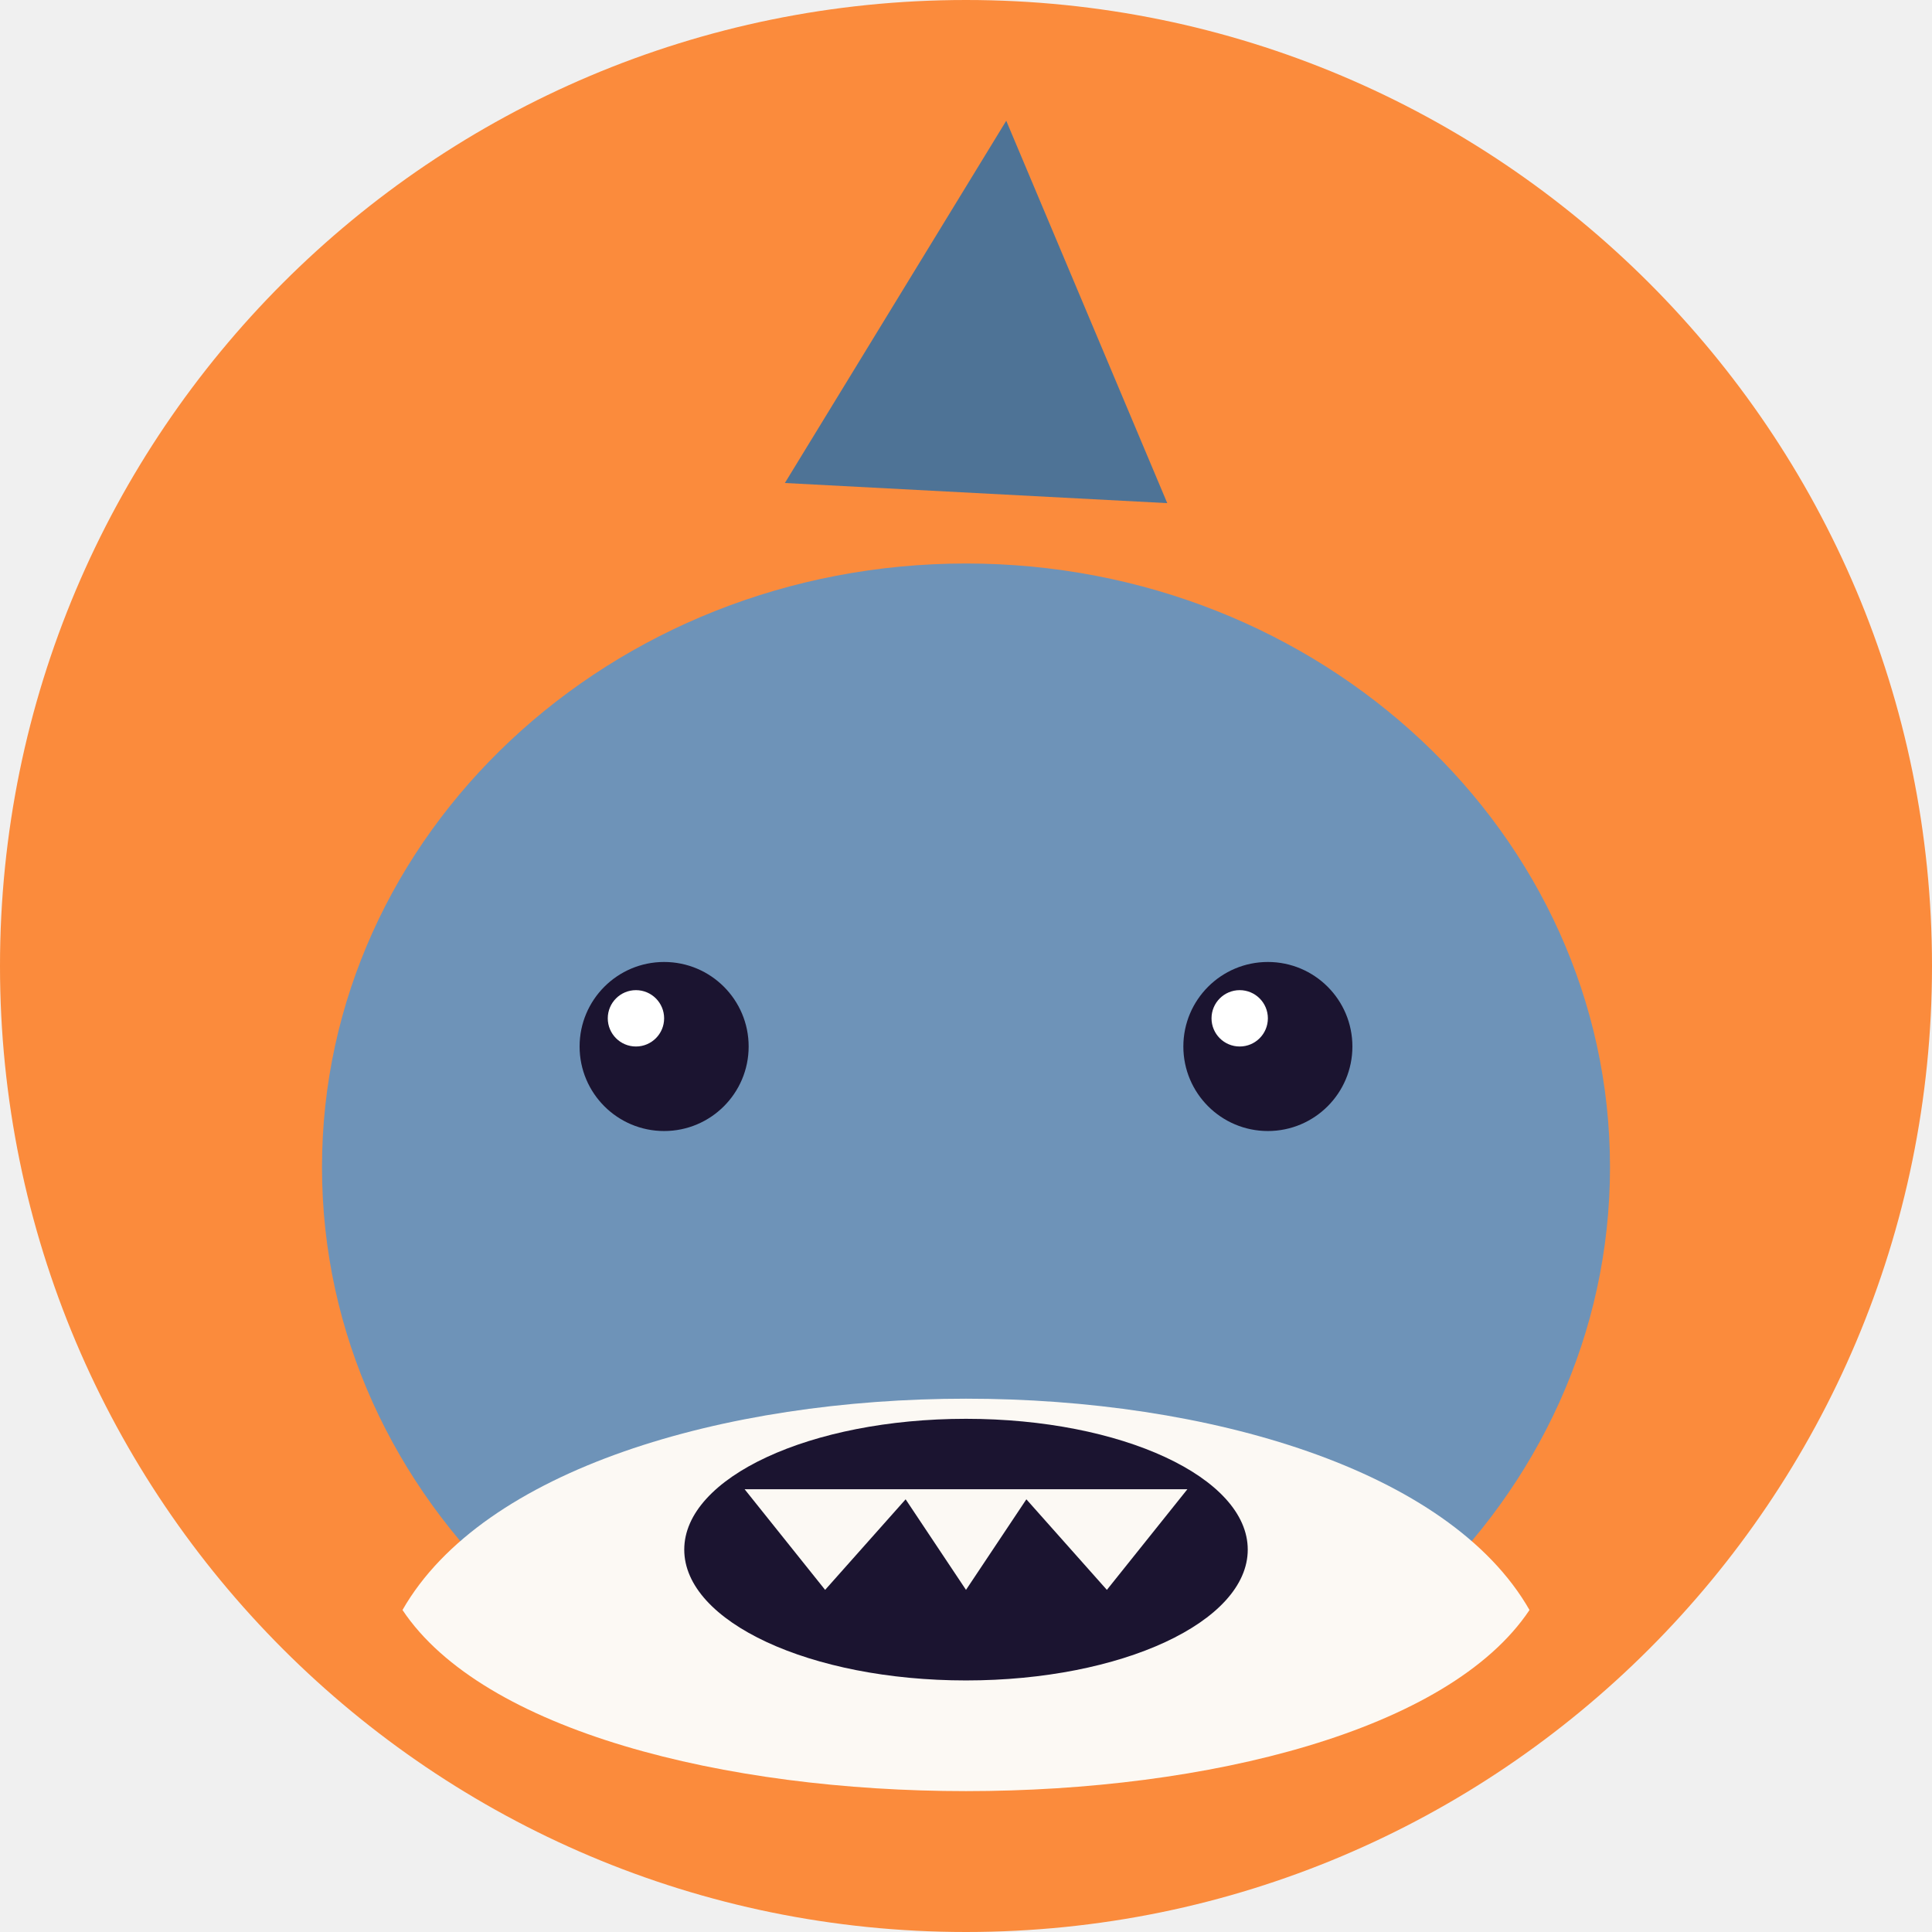
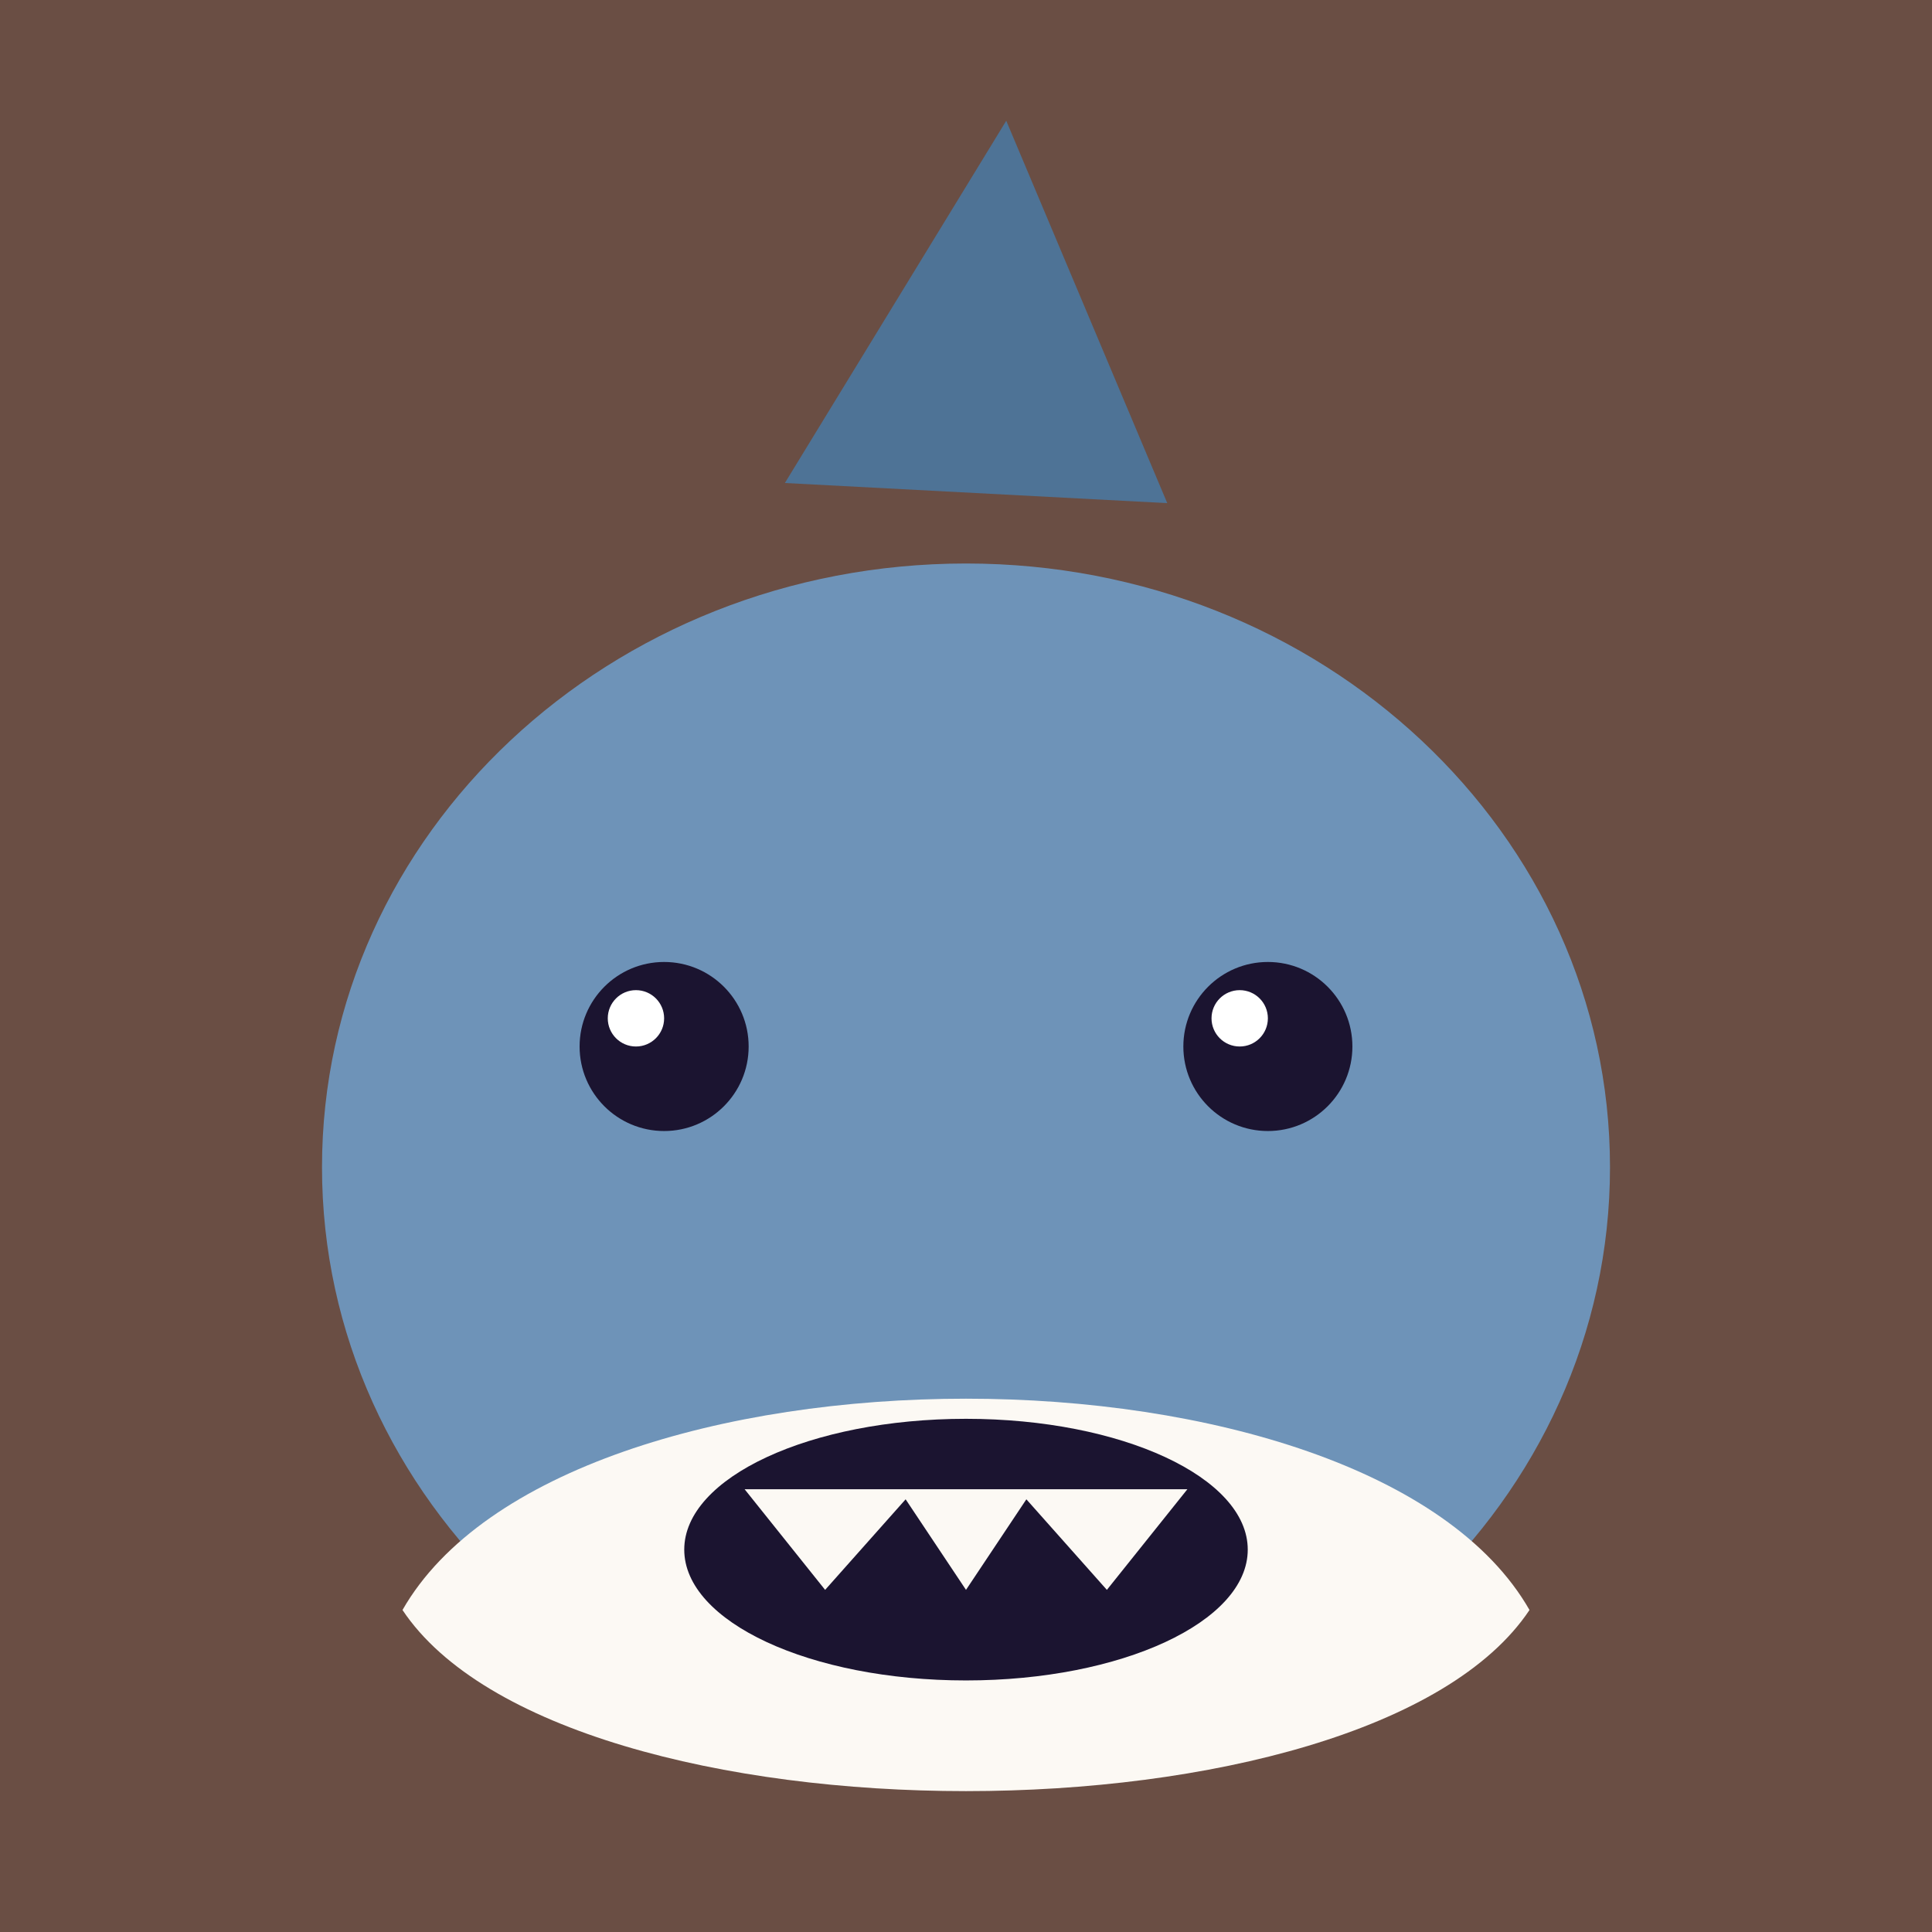
<svg xmlns="http://www.w3.org/2000/svg" viewBox="0 0 96 96">
-   <circle cx="48" cy="48" r="48" fill="#FB8B3C" />
+   <rect width="96" height="96" fill="#6A4E44" />
  <path d="M39 24 L50 6 L58 25 Z" fill="#4E7396" />
  <ellipse cx="48" cy="58" rx="32" ry="30" fill="#6E93B8" />
  <path d="M20 80 C28 66 68 66 76 80 C68 92 28 92 20 80 Z" fill="#FCF9F4" />
  <ellipse cx="48" cy="77" rx="14" ry="6.5" fill="#1B1430" />
  <path d="M37 74 H59 L55 79 L51 74.5 L48 79 L45 74.5 L41 79 Z" fill="#FCF9F4" />
  <circle cx="33" cy="52" r="4.2" fill="#1B1430" />
  <circle cx="31.6" cy="50.6" r="1.4" fill="#fff" />
  <circle cx="63" cy="52" r="4.2" fill="#1B1430" />
  <circle cx="61.6" cy="50.6" r="1.4" fill="#fff" />
</svg>
